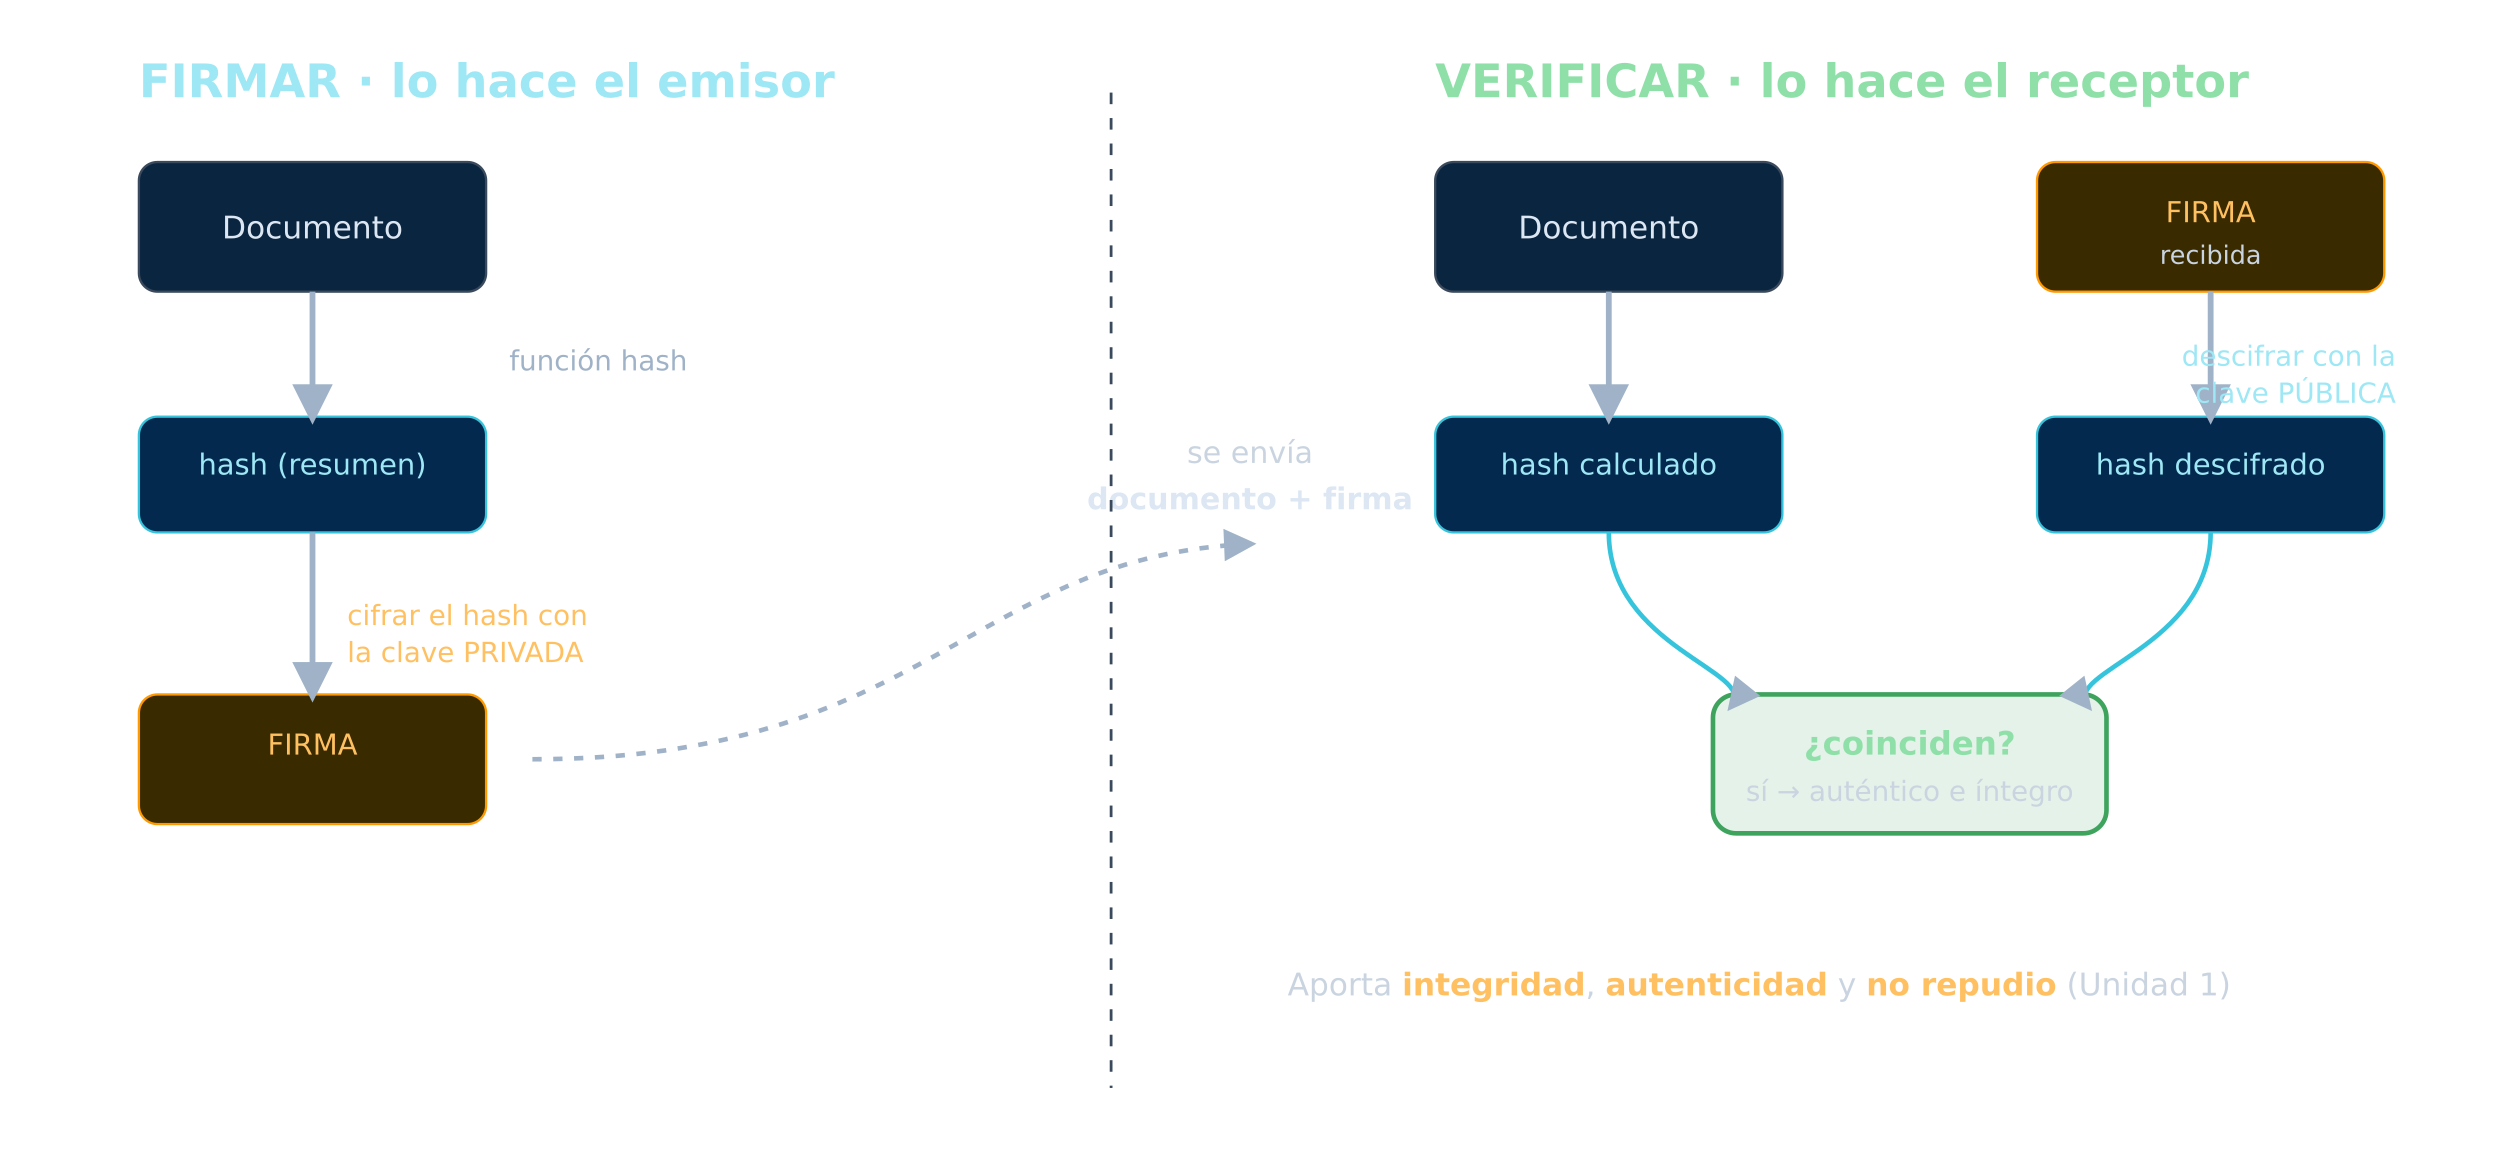
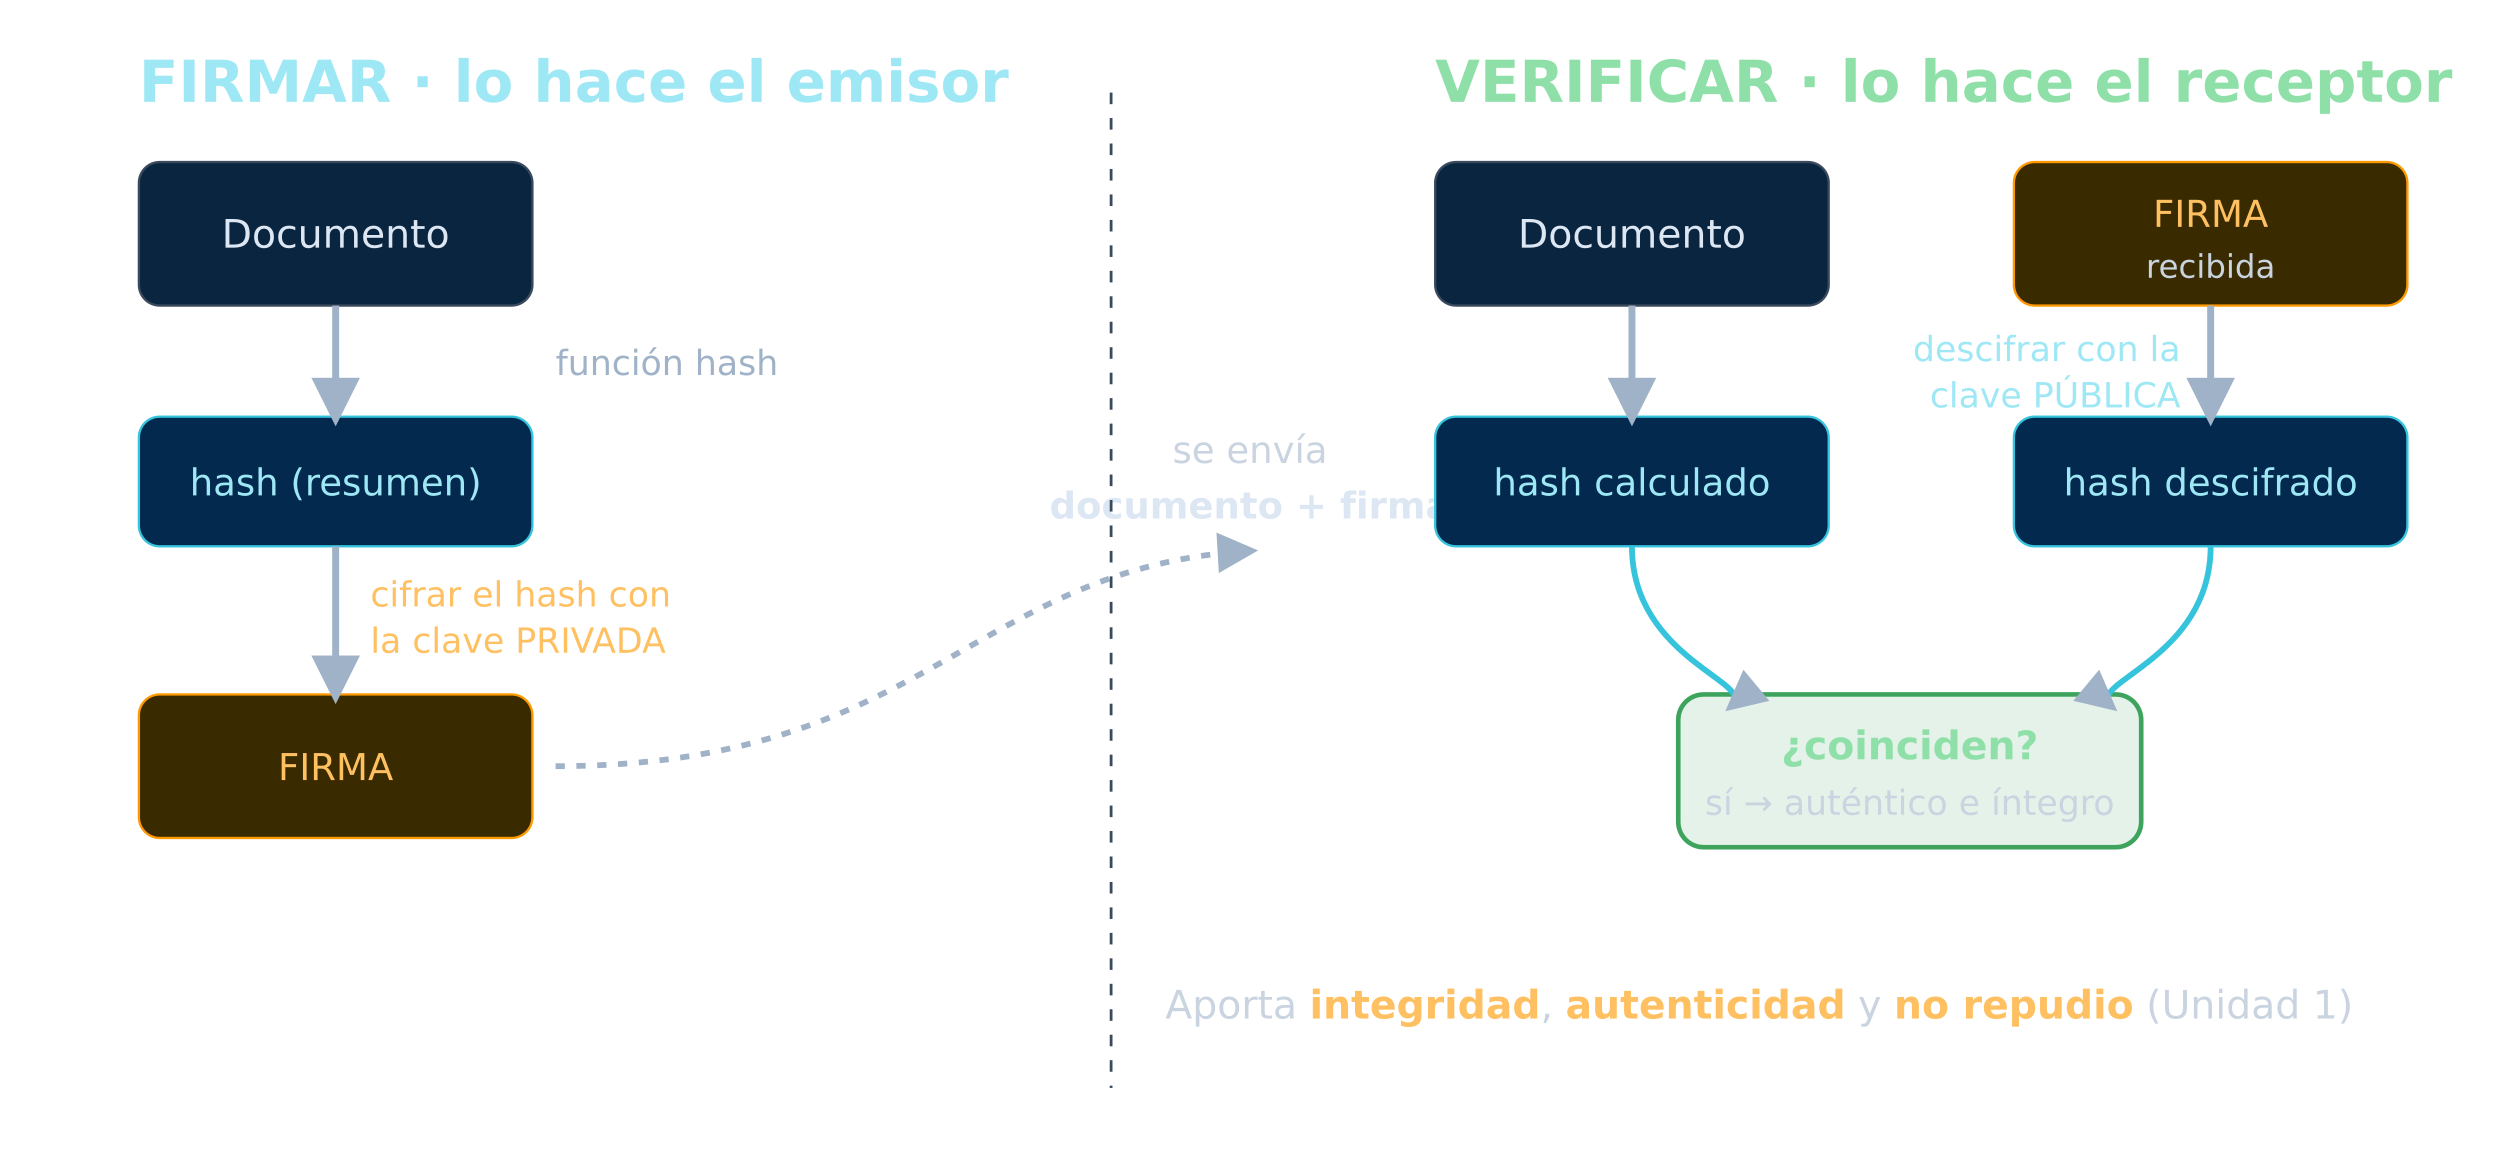
<svg xmlns="http://www.w3.org/2000/svg" viewBox="0 0 1080 500" font-family="system-ui,'Segoe UI','DejaVu Sans',sans-serif" role="img" aria-label="Funcionamiento de la firma digital: firmar y verificar">
  <defs>
    <marker id="f-a" viewBox="0 0 10 10" refX="8" refY="5" markerWidth="7" markerHeight="7" orient="auto">
      <path d="M0 0 L10 5 L0 10 z" fill="#9FB2C7" />
    </marker>
  </defs>
-   <text x="60" y="42" font-size="20" font-weight="800" fill="#9EE7F5">FIRMAR · lo hace el emisor</text>
-   <g text-anchor="middle" font-size="13.5" fill="#DCE7F3">
-     <rect x="60" y="70" width="150" height="56" rx="8" fill="#0A2540" stroke="#3A4A5C" />
-     <text x="135" y="103">Documento</text>
-     <rect x="60" y="180" width="150" height="50" rx="8" fill="#03294F" stroke="#35C4DC" />
-     <text x="135" y="205" font-size="12.5" fill="#9EE7F5">hash (resumen)</text>
-     <rect x="60" y="300" width="150" height="56" rx="8" fill="#3a2a00" stroke="#FF9900" />
-     <text x="135" y="326" font-size="12.5" fill="#FFC061">FIRMA</text>
+   <text x="60" y="44" font-size="25" font-weight="800" fill="#9EE7F5">FIRMAR · lo hace el emisor</text>
+   <g text-anchor="middle" font-size="17" fill="#DCE7F3">
+     <rect x="60" y="70" width="170" height="62" rx="9" fill="#0A2540" stroke="#3A4A5C" />
+     <text x="145" y="107">Documento</text>
+     <rect x="60" y="180" width="170" height="56" rx="9" fill="#03294F" stroke="#35C4DC" />
+     <text x="145" y="214" font-size="16" fill="#9EE7F5">hash (resumen)</text>
+     <rect x="60" y="300" width="170" height="62" rx="9" fill="#3a2a00" stroke="#FF9900" />
+     <text x="145" y="337" font-size="16" fill="#FFC061">FIRMA</text>
  </g>
-   <path d="M135 126 L 135 180" stroke="#9FB2C7" stroke-width="2.5" fill="none" marker-end="url(#f-a)" />
-   <text x="220" y="160" font-size="12" fill="#9FB2C7">función hash</text>
-   <path d="M135 230 L 135 300" stroke="#9FB2C7" stroke-width="2.5" fill="none" marker-end="url(#f-a)" />
-   <text x="150" y="270" font-size="12" fill="#FFC061" text-anchor="start">cifrar el hash con</text>
-   <text x="150" y="286" font-size="12" fill="#FFC061" text-anchor="start">la clave PRIVADA</text>
-   <text x="540" y="200" text-anchor="middle" font-size="13" fill="#C9D4E0">se envía</text>
-   <text x="540" y="220" text-anchor="middle" font-size="13" fill="#DCE7F3" font-weight="700">documento + firma</text>
-   <path d="M230 328 C 400 328, 420 240, 540 235" stroke="#9FB2C7" stroke-width="2" fill="none" stroke-dasharray="4 5" marker-end="url(#f-a)" />
+   <path d="M145 132 L 145 180" stroke="#9FB2C7" stroke-width="3" fill="none" marker-end="url(#f-a)" />
+   <text x="240" y="162" font-size="15" fill="#9FB2C7">función hash</text>
+   <path d="M145 236 L 145 300" stroke="#9FB2C7" stroke-width="3" fill="none" marker-end="url(#f-a)" />
+   <text x="160" y="262" font-size="15" fill="#FFC061" text-anchor="start">cifrar el hash con</text>
+   <text x="160" y="282" font-size="15" fill="#FFC061" text-anchor="start">la clave PRIVADA</text>
+   <text x="540" y="200" text-anchor="middle" font-size="16" fill="#C9D4E0">se envía</text>
+   <text x="540" y="224" text-anchor="middle" font-size="16" fill="#DCE7F3" font-weight="700">documento + firma</text>
+   <path d="M240 331 C 400 331, 420 245, 540 238" stroke="#9FB2C7" stroke-width="2.5" fill="none" stroke-dasharray="4 5" marker-end="url(#f-a)" />
  <line x1="480" y1="40" x2="480" y2="470" stroke="#3A4A5C" stroke-width="1.2" stroke-dasharray="5 6" />
-   <text x="620" y="42" font-size="20" font-weight="800" fill="#8FE0A8">VERIFICAR · lo hace el receptor</text>
-   <g text-anchor="middle" font-size="13.5" fill="#DCE7F3">
-     <rect x="620" y="70" width="150" height="56" rx="8" fill="#0A2540" stroke="#3A4A5C" />
-     <text x="695" y="103">Documento</text>
-     <rect x="620" y="180" width="150" height="50" rx="8" fill="#03294F" stroke="#35C4DC" />
-     <text x="695" y="205" font-size="12.5" fill="#9EE7F5">hash calculado</text>
-     <rect x="880" y="70" width="150" height="56" rx="8" fill="#3a2a00" stroke="#FF9900" />
-     <text x="955" y="96" font-size="12.5" fill="#FFC061">FIRMA</text>
-     <text x="955" y="114" font-size="11" fill="#C9D4E0">recibida</text>
-     <rect x="880" y="180" width="150" height="50" rx="8" fill="#03294F" stroke="#35C4DC" />
-     <text x="955" y="205" font-size="12.5" fill="#9EE7F5">hash descifrado</text>
+   <text x="620" y="44" font-size="25" font-weight="800" fill="#8FE0A8">VERIFICAR · lo hace el receptor</text>
+   <g text-anchor="middle" font-size="17" fill="#DCE7F3">
+     <rect x="620" y="70" width="170" height="62" rx="9" fill="#0A2540" stroke="#3A4A5C" />
+     <text x="705" y="107">Documento</text>
+     <rect x="620" y="180" width="170" height="56" rx="9" fill="#03294F" stroke="#35C4DC" />
+     <text x="705" y="214" font-size="16" fill="#9EE7F5">hash calculado</text>
+     <rect x="870" y="70" width="170" height="62" rx="9" fill="#3a2a00" stroke="#FF9900" />
+     <text x="955" y="98" font-size="16" fill="#FFC061">FIRMA</text>
+     <text x="955" y="120" font-size="14" fill="#C9D4E0">recibida</text>
+     <rect x="870" y="180" width="170" height="56" rx="9" fill="#03294F" stroke="#35C4DC" />
+     <text x="955" y="214" font-size="16" fill="#9EE7F5">hash descifrado</text>
  </g>
-   <path d="M695 126 L 695 180" stroke="#9FB2C7" stroke-width="2.5" fill="none" marker-end="url(#f-a)" />
-   <path d="M955 126 L 955 180" stroke="#9FB2C7" stroke-width="2.5" fill="none" marker-end="url(#f-a)" />
-   <text x="1035" y="158" font-size="12" fill="#9EE7F5" text-anchor="end">descifrar con la</text>
-   <text x="1035" y="174" font-size="12" fill="#9EE7F5" text-anchor="end">clave PÚBLICA</text>
-   <rect x="740" y="300" width="170" height="60" rx="10" fill="rgba(61,163,93,.14)" stroke="#3DA35D" stroke-width="2" />
-   <text x="825" y="326" text-anchor="middle" font-size="14" font-weight="700" fill="#8FE0A8">¿coinciden?</text>
-   <text x="825" y="346" text-anchor="middle" font-size="12" fill="#C9D4E0">sí → auténtico e íntegro</text>
-   <path d="M695 230 C 695 280, 760 290, 748 305" stroke="#35C4DC" stroke-width="2" fill="none" marker-end="url(#f-a)" />
-   <path d="M955 230 C 955 280, 890 290, 902 305" stroke="#35C4DC" stroke-width="2" fill="none" marker-end="url(#f-a)" />
-   <text x="760" y="430" text-anchor="middle" font-size="13.5" fill="#C9D4E0">Aporta <tspan fill="#FFC061" font-weight="700">integridad</tspan>, <tspan fill="#FFC061" font-weight="700">autenticidad</tspan> y <tspan fill="#FFC061" font-weight="700">no repudio</tspan> (Unidad 1)</text>
+   <path d="M705 132 L 705 180" stroke="#9FB2C7" stroke-width="3" fill="none" marker-end="url(#f-a)" />
+   <path d="M955 132 L 955 180" stroke="#9FB2C7" stroke-width="3" fill="none" marker-end="url(#f-a)" />
+   <text x="942" y="156" font-size="15" fill="#9EE7F5" text-anchor="end">descifrar con la</text>
+   <text x="942" y="176" font-size="15" fill="#9EE7F5" text-anchor="end">clave PÚBLICA</text>
+   <rect x="725" y="300" width="200" height="66" rx="11" fill="rgba(61,163,93,.14)" stroke="#3DA35D" stroke-width="2" />
+   <text x="825" y="328" text-anchor="middle" font-size="17" font-weight="700" fill="#8FE0A8">¿coinciden?</text>
+   <text x="825" y="352" text-anchor="middle" font-size="15" fill="#C9D4E0">sí → auténtico e íntegro</text>
+   <path d="M705 236 C 705 285, 760 295, 748 305" stroke="#35C4DC" stroke-width="2.5" fill="none" marker-end="url(#f-a)" />
+   <path d="M955 236 C 955 285, 900 295, 912 305" stroke="#35C4DC" stroke-width="2.5" fill="none" marker-end="url(#f-a)" />
+   <text x="760" y="440" text-anchor="middle" font-size="17" fill="#C9D4E0">Aporta <tspan fill="#FFC061" font-weight="700">integridad</tspan>, <tspan fill="#FFC061" font-weight="700">autenticidad</tspan> y <tspan fill="#FFC061" font-weight="700">no repudio</tspan> (Unidad 1)</text>
</svg>
